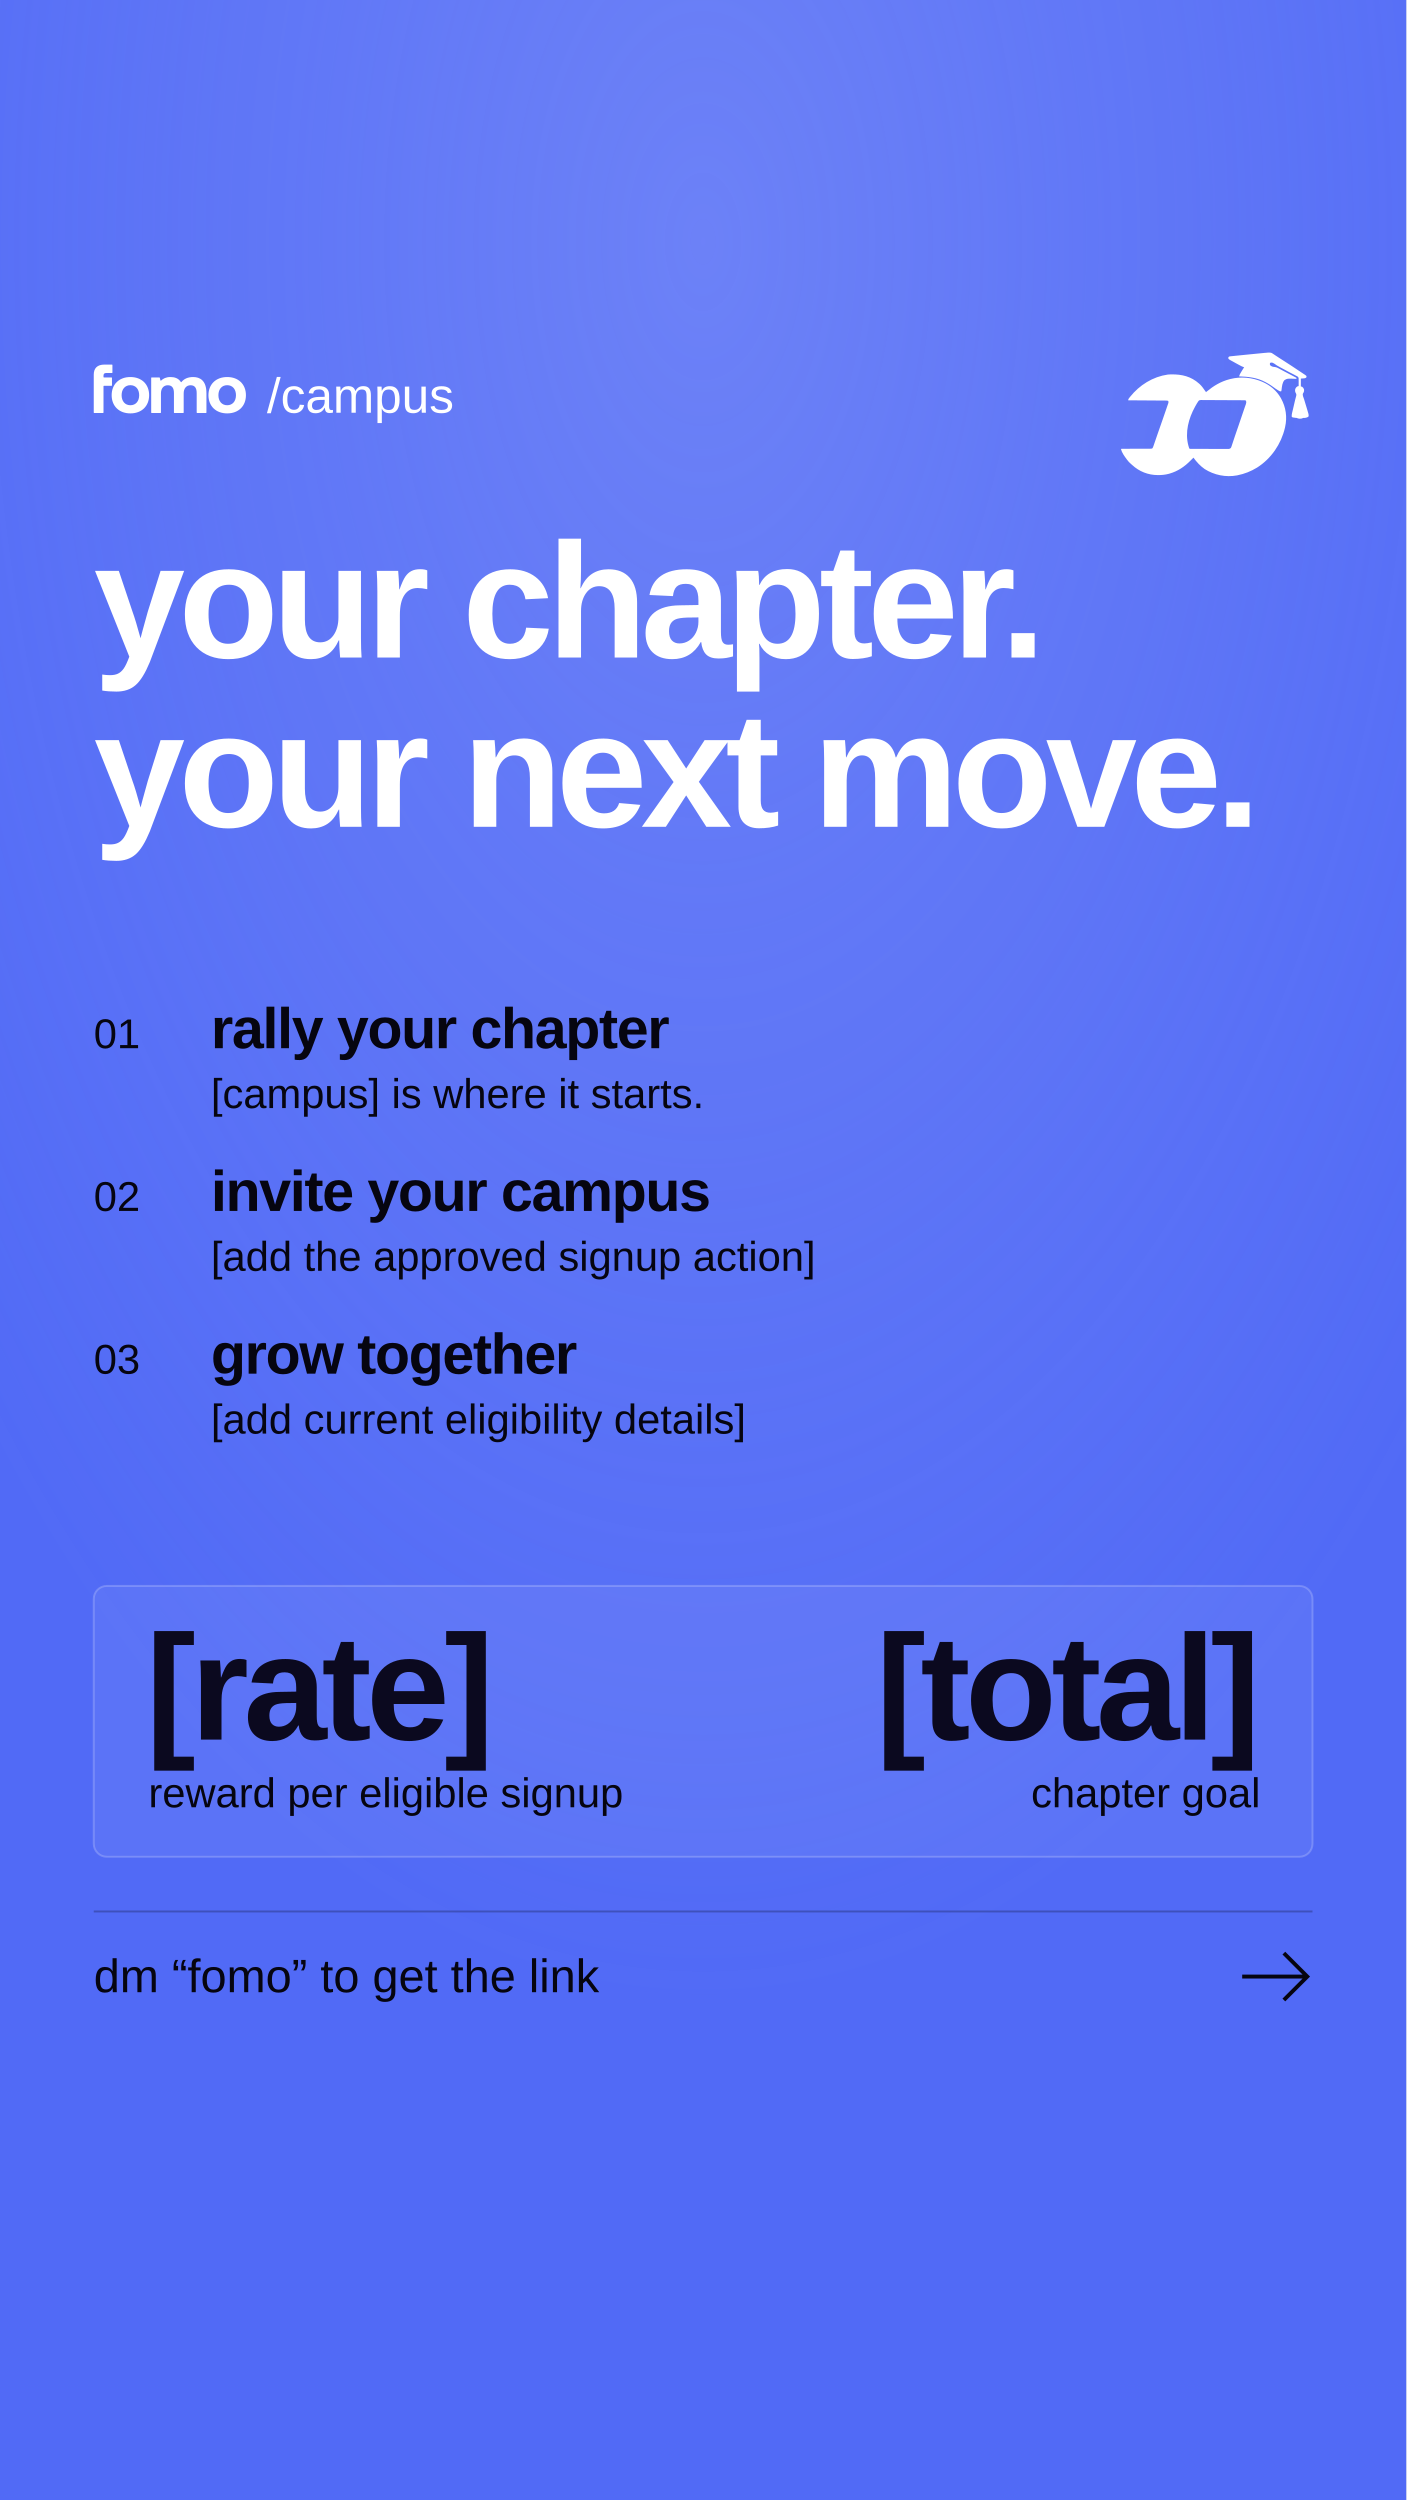
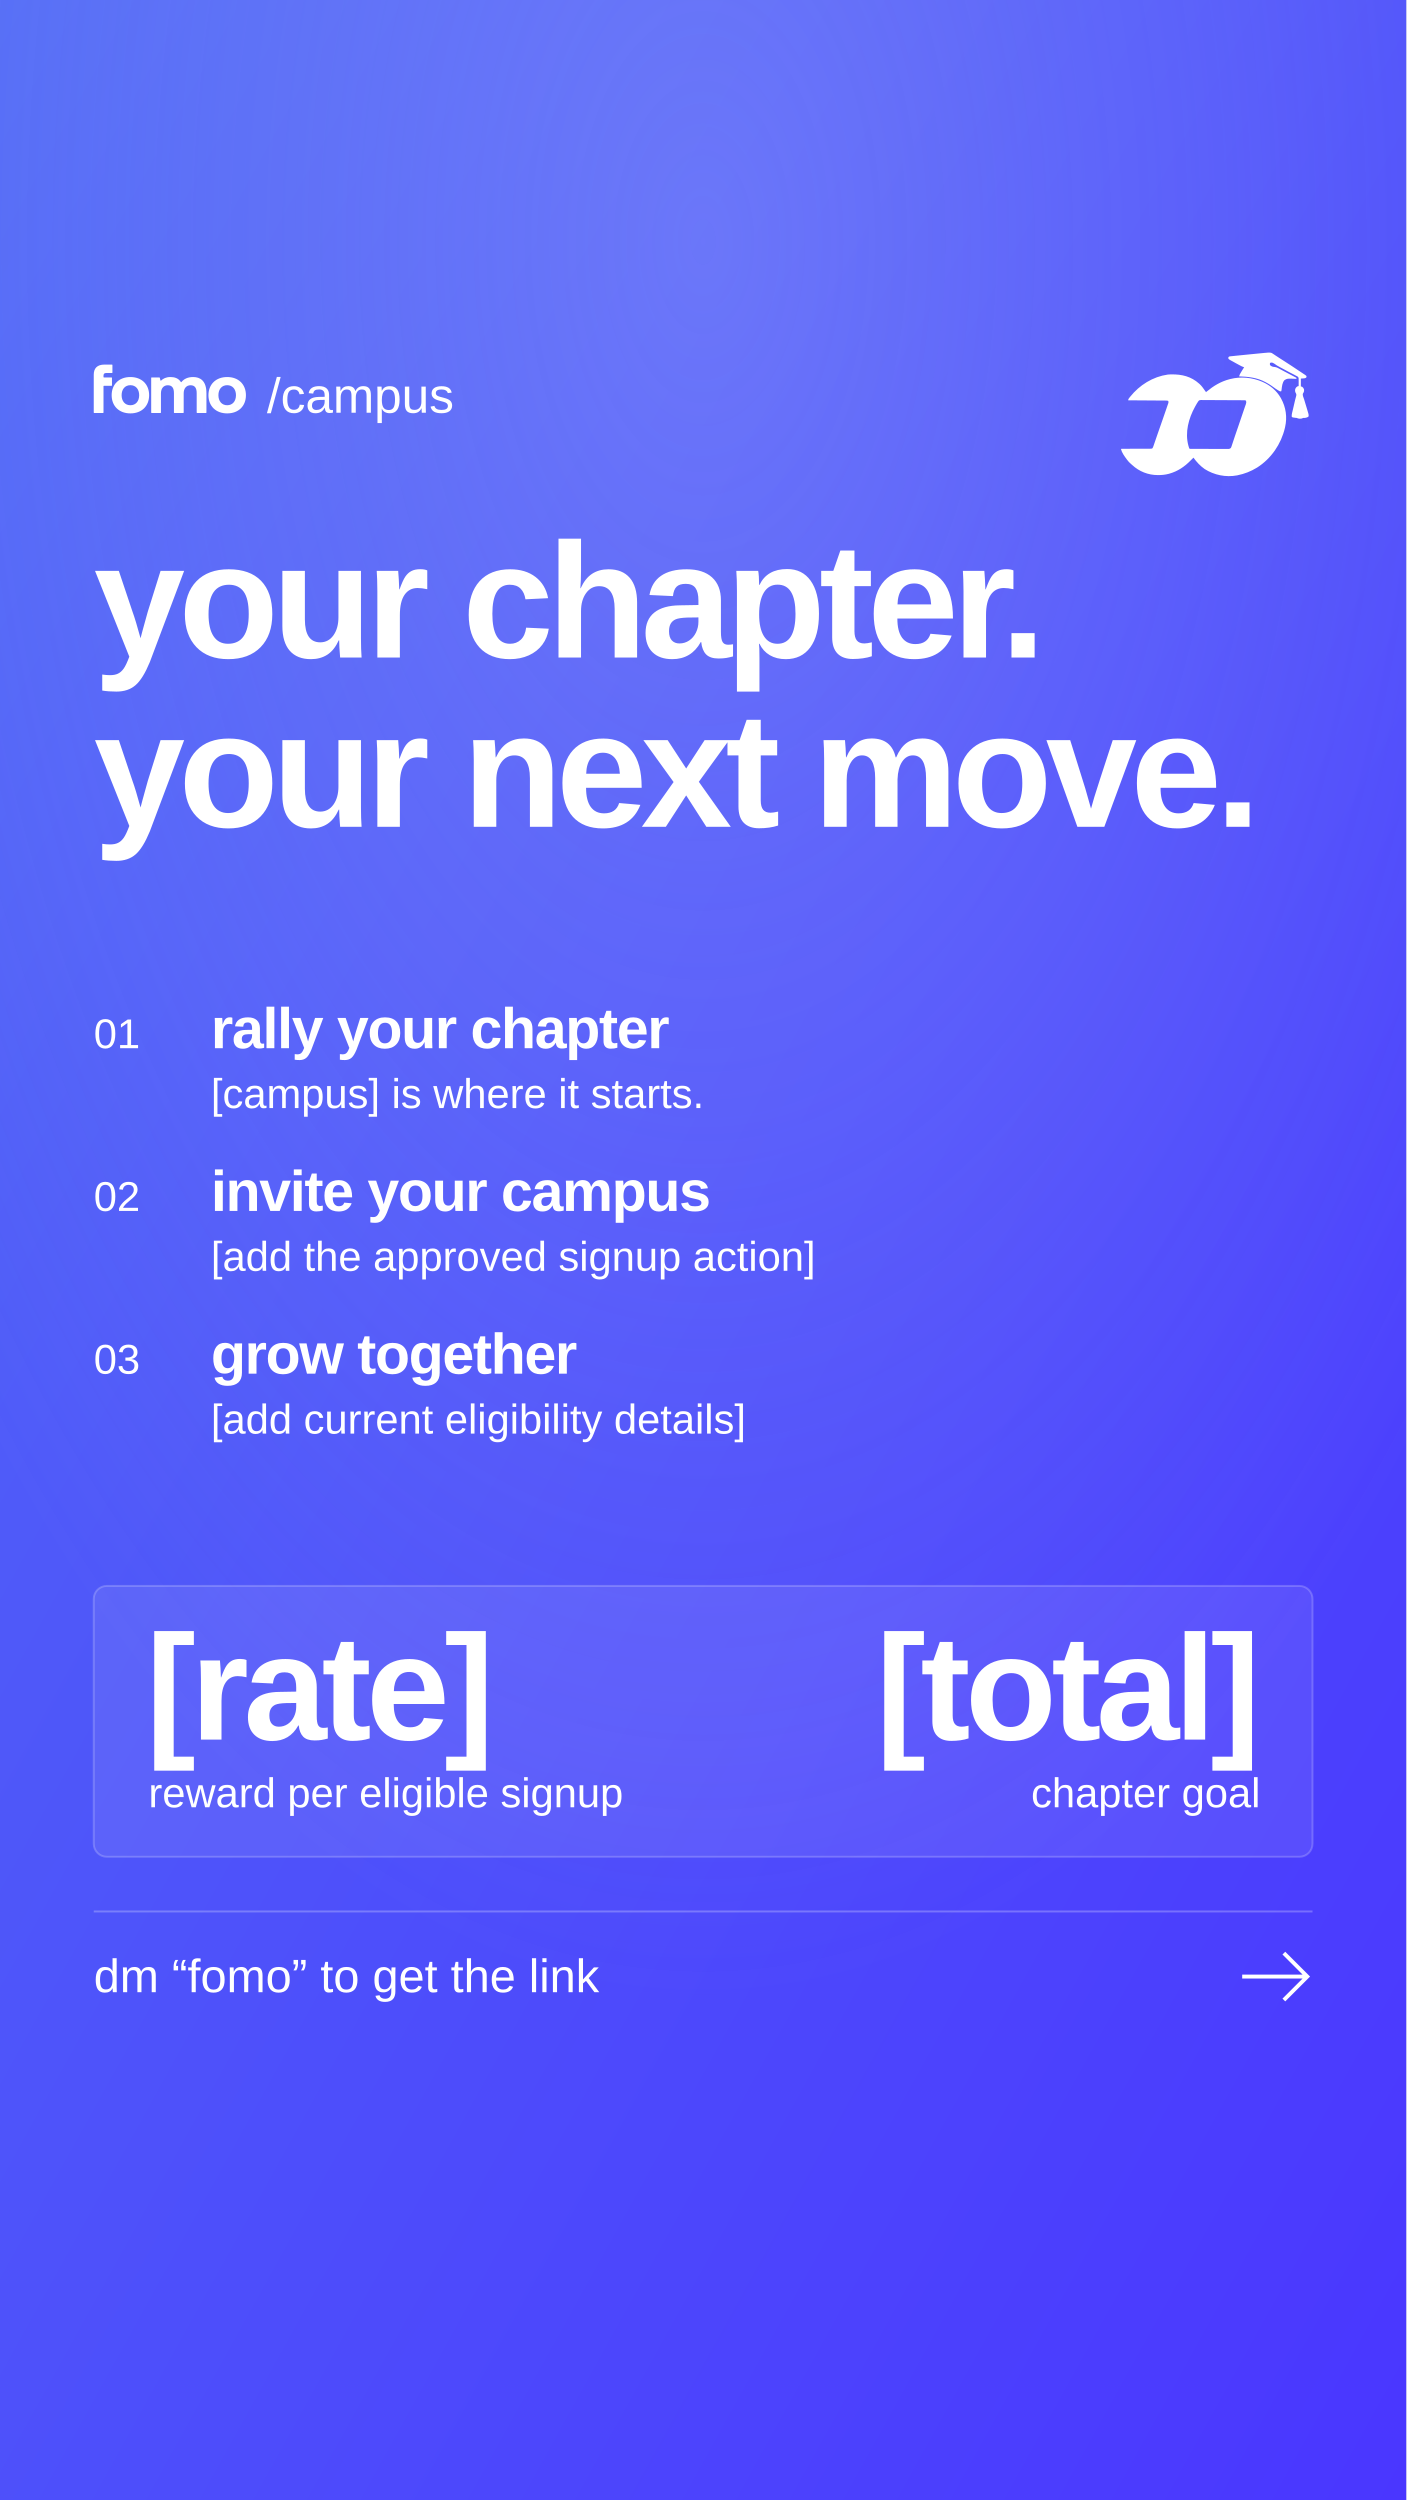
<svg xmlns="http://www.w3.org/2000/svg" xmlns:xlink="http://www.w3.org/1999/xlink" width="1080" height="1920" viewBox="0 0 1080 1920" role="img" aria-labelledby="title description">
  <defs>
    <style>text{font-family:Aeonik,Arial,sans-serif}</style>
    <symbol id="fomo-campus-mark" viewBox="0 0 620 415">
      <g fill="currentColor" fill-rule="evenodd">
        <path d="M0 0 C0.381 0.25 0.381 0.25 2.306 1.515 C3.878 2.55 5.442 3.598 6.998 4.657 C9.732 6.515 12.509 8.298 15.292 10.079 C17.399 11.43 19.495 12.796 21.59 14.164 C24.88 16.307 28.187 18.422 31.504 20.523 C49.106 31.686 66.441 43.242 83.757 54.843 C87.17 57.13 90.585 59.413 94.013 61.676 C94.574 62.047 95.136 62.418 95.714 62.8 C97.17 63.763 98.628 64.722 100.087 65.682 C102.25 67.187 102.25 67.187 104.25 69.188 C104.125 71.688 104.125 71.688 103.25 74.188 C99.92 76.466 96.412 76.605 92.5 76.812 C91.469 76.874 91.469 76.874 86.25 77.188 C86.25 85.438 86.25 93.688 86.25 102.188 C87.57 102.517 88.89 102.847 90.25 103.188 C93.186 105.388 95.078 107.671 96.25 111.188 C96.961 116.546 96.293 120.019 93.027 124.352 C90.708 129.829 95.015 138.1 96.688 143.375 C99.934 153.769 103.084 164.192 106.126 174.648 C106.582 176.211 107.043 177.773 107.508 179.334 C108.163 181.539 108.804 183.747 109.441 185.957 C109.64 186.614 109.838 187.272 110.043 187.949 C111.102 191.689 111.539 194.473 110.25 198.188 C104.979 201.712 99.412 202.434 93.25 202.188 C92.944 202.349 92.944 202.349 91.395 203.164 C88.732 204.435 86.752 204.454 83.812 204.438 C82.886 204.443 81.959 204.448 81.004 204.453 C78.072 204.17 75.954 203.315 73.25 202.188 C71.039 201.879 71.039 201.879 68.875 201.75 C59.926 200.789 59.926 200.789 57.25 198.188 C56.676 190.935 59.254 183.051 60.902 176.047 C61.166 174.91 61.428 173.773 61.691 172.635 C62.238 170.271 62.788 167.908 63.343 165.546 C64.049 162.533 64.748 159.518 65.444 156.502 C66.114 153.6 66.79 150.698 67.465 147.797 C67.589 147.259 67.589 147.259 68.219 144.539 C70.17 136.237 70.17 136.237 71.436 132.618 C72.439 129.624 72.221 128.175 71.25 125.188 C70.734 124.259 70.219 123.331 69.688 122.375 C67.648 117.853 67.231 113.939 68.977 109.227 C71.014 105.3 73.119 103.036 77.25 101.188 C77.91 101.188 78.57 101.188 79.25 101.188 C79.33 97.308 79.35 93.434 79.317 89.554 C79.314 88.237 79.327 86.92 79.356 85.603 C79.581 74.805 79.581 74.805 76.586 71.166 C74.22 69.539 71.868 68.365 69.25 67.188 C67.39 66.189 65.532 65.186 63.676 64.18 C62.166 63.406 60.657 62.632 59.143 61.865 C56.393 60.469 53.652 59.054 50.91 57.641 C50.353 57.354 49.796 57.067 49.223 56.772 C41.778 52.927 34.443 48.882 27.102 44.844 C24.172 43.233 21.236 41.643 18.273 40.094 C12.833 37.246 7.855 34.277 3.02 30.48 C-0.601 27.835 -4.037 26.039 -8.625 26.438 C-10.75 27.188 -10.75 27.188 -11.75 28.188 C-12.125 31 -12.125 31 -11.75 34.188 C-7.513 38.673 -2.735 40.104 3.273 40.398 C9.259 41.042 13.924 43.743 19.125 46.625 C20.657 47.45 22.189 48.275 23.722 49.099 C25.262 49.929 26.798 50.767 28.334 51.605 C31.714 53.44 35.119 55.223 38.531 56.998 C41.6 58.598 44.657 60.22 47.714 61.844 C50.058 63.086 52.407 64.318 54.756 65.549 C57.322 66.898 59.879 68.263 62.438 69.625 C62.925 69.879 62.925 69.879 65.395 71.166 C66.289 71.646 67.184 72.126 68.105 72.621 C68.906 73.044 69.707 73.468 70.532 73.904 C71.099 74.328 71.666 74.751 72.25 75.188 C72.25 76.177 72.25 77.168 72.25 78.188 C71.151 78.125 70.052 78.063 68.92 77.999 C43.085 76.883 43.085 76.883 34.25 82.188 C27.439 89.664 26.212 102.172 25.144 111.841 C24.906 113.925 24.906 113.925 24.25 117.188 C21.25 118.188 21.25 118.188 18.527 116.992 C17.406 116.363 16.294 115.718 15.188 115.062 C14.58 114.71 13.972 114.357 13.346 113.994 C8.089 110.861 3.173 107.315 -1.75 103.688 C-9.148 98.237 -16.625 93.466 -24.75 89.188 C-25.316 88.881 -25.883 88.575 -26.466 88.259 C-52.526 74.198 -80.598 71.188 -109.75 70.188 C-108.162 64.183 -104.98 59.26 -101.75 54 C-101.203 53.098 -100.657 52.197 -100.094 51.268 C-95.861 44.3 -95.861 44.3 -93.75 41.188 C-94.612 40.923 -95.473 40.659 -96.361 40.387 C-99.744 39.256 -102.842 37.695 -105.969 35.992 C-106.545 35.683 -107.121 35.375 -107.714 35.056 C-109.562 34.063 -111.406 33.063 -113.25 32.062 C-114.516 31.379 -115.782 30.696 -117.048 30.013 C-123.518 26.517 -129.979 23.004 -136.375 19.375 C-136.646 19.222 -136.646 19.222 -138.018 18.447 C-140.228 17.172 -141.932 16.005 -143.75 14.188 C-144 11.688 -144 11.688 -143.75 9.188 C-141.368 6.806 -140.56 6.841 -137.29 6.505 C-136.35 6.404 -135.41 6.303 -134.442 6.199 C-133.924 6.148 -133.924 6.148 -131.301 5.891 C-130.209 5.776 -129.117 5.662 -127.991 5.545 C-124.98 5.23 -121.968 4.927 -118.955 4.627 C-116.426 4.374 -113.899 4.115 -111.371 3.855 C-103.213 3.02 -95.052 2.208 -86.891 1.4 C-84.737 1.186 -82.584 0.972 -80.43 0.757 C-71.143 -0.17 -61.855 -1.084 -52.566 -1.986 C-50.513 -2.186 -48.46 -2.388 -46.408 -2.591 C-43.148 -2.912 -39.887 -3.226 -36.627 -3.536 C-34.875 -3.703 -33.123 -3.877 -31.372 -4.051 C-8.751 -6.169 -8.751 -6.169 0 0 Z " fill="currentColor" transform="translate(496.75,16.8125)" id="graduation-cap" />
        <path d="M0 0 C0.334 -0.005 0.334 -0.005 2.026 -0.03 C35.306 -0.419 64.488 6.477 89.801 29.238 C90.184 29.581 90.184 29.581 92.125 31.312 C98.284 37.128 102.994 43.789 107.761 50.741 C109.059 52.61 110.417 54.431 111.801 56.238 C112.456 55.693 113.11 55.148 113.785 54.586 C135.692 36.436 158.906 22.309 186.801 15.238 C187.536 15.044 188.272 14.849 189.029 14.648 C222.008 6.26 258.766 9.745 289.801 23.238 C290.489 23.536 291.178 23.833 291.887 24.14 C315.49 34.578 335.991 51.705 348.801 74.238 C349.161 74.872 349.521 75.506 349.893 76.159 C365.526 104.281 369.958 135.83 362.801 167.238 C362.629 167.999 362.458 168.76 362.281 169.544 C350.348 221.049 318.521 267.61 273.594 295.941 C254.204 307.791 234.057 315.773 211.801 320.238 C211.502 320.298 211.502 320.298 209.992 320.602 C174.894 327.278 137.487 319.563 107.488 300.426 C93.103 290.303 82.155 278.326 71.801 264.238 C68.857 267.165 65.943 270.117 63.051 273.094 C43.793 292.806 22.475 307.371 -4.262 314.988 C-4.609 315.088 -4.609 315.088 -6.369 315.591 C-17.371 318.551 -28.393 319.631 -39.762 319.613 C-40.365 319.613 -40.969 319.612 -41.591 319.612 C-72.15 319.486 -100.351 308.257 -122.715 287.512 C-124.06 286.281 -125.416 285.061 -126.829 283.909 C-131.425 280.147 -135.019 276.047 -138.574 271.301 C-138.854 270.931 -138.854 270.931 -140.267 269.058 C-147.312 259.582 -155.16 248.829 -158.199 237.238 C-157.199 236.238 -157.199 236.238 -155.554 236.114 C-155.195 236.114 -155.195 236.114 -153.379 236.114 C-152.557 236.111 -151.735 236.109 -150.889 236.106 C-149.981 236.108 -149.073 236.11 -148.137 236.112 C-147.662 236.111 -147.662 236.111 -145.255 236.107 C-143.182 236.103 -141.109 236.101 -139.036 236.1 C-134.637 236.097 -130.239 236.075 -125.84 236.055 C-117.64 236.017 -109.441 235.985 -101.241 235.988 C-95.547 235.99 -89.853 235.965 -84.159 235.926 C-81.984 235.915 -79.81 235.914 -77.635 235.922 C-74.596 235.931 -71.559 235.91 -68.52 235.882 C-67.616 235.892 -66.712 235.902 -65.781 235.913 C-63.48 235.874 -61.431 235.795 -59.199 235.238 C-57.222 232.975 -57.222 232.975 -56.199 230.238 C-56.049 229.877 -56.049 229.877 -55.287 228.046 C-55.034 227.307 -54.781 226.568 -54.52 225.807 C-54.225 224.954 -53.929 224.101 -53.625 223.222 C-53.313 222.303 -53.001 221.384 -52.68 220.438 C-52.345 219.467 -52.01 218.496 -51.665 217.495 C-50.567 214.307 -49.477 211.116 -48.387 207.926 C-47.618 205.689 -46.848 203.452 -46.078 201.216 C-45.688 200.085 -45.299 198.955 -44.91 197.824 C-44.717 197.263 -44.523 196.703 -44.324 196.125 C-43.737 194.417 -43.149 192.708 -42.562 191 C-39.445 181.928 -36.273 172.877 -33.085 163.829 C-30.438 156.305 -27.818 148.772 -25.199 141.238 C-25.01 140.693 -25.01 140.693 -24.05 137.935 C-21.733 131.275 -19.426 124.611 -17.137 117.941 C-16.101 114.925 -15.062 111.911 -14.015 108.9 C-12.847 105.543 -11.696 102.18 -10.547 98.816 C-10.192 97.805 -9.838 96.793 -9.473 95.751 C-9.315 95.284 -9.315 95.284 -8.516 92.923 C-8.236 92.111 -7.956 91.299 -7.668 90.462 C-7.144 87.979 -7.261 86.586 -8.199 84.238 C-10.694 82.991 -12.393 83.1 -15.185 83.08 C-16.24 83.07 -17.294 83.06 -18.381 83.05 C-19.554 83.044 -20.727 83.039 -21.901 83.033 C-23.133 83.023 -24.364 83.013 -25.596 83.003 C-28.945 82.976 -32.294 82.955 -35.643 82.935 C-39.141 82.913 -42.639 82.886 -46.137 82.859 C-52.764 82.809 -59.39 82.764 -66.016 82.721 C-73.559 82.672 -81.102 82.617 -88.645 82.561 C-104.163 82.447 -119.681 82.341 -135.199 82.238 C-135.199 78.256 -133.316 76.355 -130.949 73.363 C-130.725 73.077 -130.725 73.077 -129.591 71.629 C-99.67 33.987 -57.047 7.132 -9.063 0.45 C-6.043 0.107 -3.037 0.037 0 0 Z M85.796 87.473 C85.467 88.055 85.139 88.638 84.801 89.238 C84.204 90.127 83.608 91.016 82.993 91.931 C81.328 94.816 79.668 97.702 78.051 100.613 C77.748 101.154 77.446 101.696 77.135 102.253 C56.446 139.508 44.401 184.136 55.855 226.273 C58.318 234.756 58.318 234.756 59.801 236.238 C61.436 236.341 63.077 236.373 64.716 236.379 C65.248 236.382 65.248 236.382 67.94 236.396 C69.13 236.397 70.319 236.398 71.509 236.399 C72.754 236.404 73.999 236.409 75.244 236.414 C78.634 236.428 82.025 236.434 85.415 236.438 C87.533 236.441 89.65 236.446 91.767 236.45 C98.388 236.464 105.009 236.473 111.629 236.477 C119.278 236.482 126.927 236.499 134.576 236.528 C140.483 236.55 146.39 236.56 152.298 236.561 C155.828 236.562 159.358 236.568 162.889 236.586 C166.21 236.602 169.532 236.605 172.854 236.596 C174.073 236.595 175.292 236.599 176.511 236.609 C178.175 236.622 179.84 236.614 181.505 236.606 C181.971 236.607 181.971 236.607 184.328 236.61 C187.274 236.167 188.63 235.243 190.801 233.238 C191.826 231.269 191.826 231.269 192.577 228.99 C192.87 228.127 193.162 227.263 193.463 226.373 C193.766 225.431 194.07 224.49 194.383 223.52 C194.714 222.531 195.045 221.542 195.385 220.524 C196.286 217.828 197.174 215.128 198.058 212.427 C198.991 209.588 199.939 206.754 200.887 203.919 C201.273 202.767 201.658 201.614 202.044 200.462 C202.235 199.888 202.427 199.315 202.624 198.725 C203.21 196.972 203.793 195.219 204.377 193.465 C207.713 183.444 211.177 173.469 214.683 163.506 C220.927 145.762 227.018 127.969 232.861 110.088 C233.957 106.744 235.087 103.418 236.28 100.107 C236.399 99.771 236.399 99.771 237.001 98.067 C237.451 96.798 237.911 95.532 238.385 94.271 C239.795 90.248 239.98 87.345 238.801 83.238 C236.124 81.9 234.056 82.094 231.058 82.071 C230.464 82.065 229.871 82.059 229.259 82.053 C227.261 82.035 225.264 82.024 223.267 82.014 C221.838 82.002 220.409 81.991 218.98 81.979 C214.279 81.943 209.579 81.917 204.879 81.895 C204.079 81.891 203.28 81.887 202.456 81.883 C194.917 81.846 187.378 81.815 179.839 81.793 C170.194 81.766 160.549 81.715 150.904 81.633 C144.124 81.577 137.344 81.548 130.563 81.539 C126.512 81.533 122.463 81.515 118.413 81.468 C114.601 81.424 110.79 81.413 106.977 81.428 C105.58 81.428 104.183 81.416 102.786 81.39 C90.014 81.172 90.014 81.172 85.796 87.473 Z " fill="currentColor" transform="translate(170.1992,80.76172)" id="fomo-eyes" />
      </g>
    </symbol>
    <symbol id="fomo-wordmark" viewBox="0 0 352 113">
      <path d="M0.003 23.325C0.003 8.468 7.991 0 24.923 0H42.105C42.675 0 43.134 0.46 43.134 1.029V18.462C43.134 19.031 42.675 19.49 42.105 19.49H28.757C24.443 19.49 22.526 21.408 22.526 25.561V28.685C22.526 29.255 22.985 29.714 23.555 29.714H41.076C41.646 29.714 42.105 30.174 42.105 30.743V48.014C42.105 48.584 41.646 49.043 41.076 49.043H23.555C22.985 49.043 22.526 49.503 22.526 50.072V110.797C22.526 111.366 22.066 111.826 21.497 111.826H1.029C0.46 111.826 0 111.366 0 110.797V23.325H0.003Z" fill="currentColor" />
      <path d="M41.381 70.769C41.381 45.528 58.636 28.757 84.673 28.757C110.711 28.757 127.965 45.531 127.965 70.769C127.965 96.008 110.711 112.782 84.673 112.782C58.636 112.782 41.381 96.008 41.381 70.769ZM104.959 70.769C104.959 57.192 97.291 47.606 84.67 47.606C72.049 47.606 64.384 57.192 64.384 70.769C64.384 84.347 72.052 93.933 84.67 93.933C97.287 93.933 104.959 84.347 104.959 70.769Z" fill="currentColor" />
      <path d="M260.369 65.978V110.796C260.369 111.366 259.909 111.825 259.34 111.825H238.872C238.302 111.825 237.843 111.366 237.843 110.796V65.817C237.843 53.995 233.371 47.767 223.785 47.767C214.199 47.767 207.491 54.794 207.81 67.415V110.796C207.81 111.366 207.35 111.825 206.781 111.825H186.313C185.744 111.825 185.284 111.366 185.284 110.796V65.817C185.284 53.995 180.812 47.767 171.065 47.767C161.318 47.767 155.251 55.117 155.251 66.616V110.796C155.251 111.366 154.792 111.825 154.222 111.825H133.754C133.185 111.825 132.725 111.366 132.725 110.796V30.746C132.725 30.177 133.185 29.717 133.754 29.717H151.571C152.044 29.717 152.456 30.039 152.569 30.495L154.088 36.58C154.246 37.211 155.028 37.447 155.501 37.002C160.183 32.615 166.476 28.757 177.451 28.757C186.961 28.757 195.882 31.703 201.246 40.284C201.565 40.791 202.281 40.836 202.652 40.362C208.307 33.136 217.317 28.757 229.687 28.757C245.662 28.757 260.358 37.063 260.358 65.978H260.369Z" fill="currentColor" />
      <path d="M265.029 70.769C265.029 45.528 282.284 28.757 308.321 28.757C334.359 28.757 351.613 45.531 351.613 70.769C351.613 96.008 334.359 112.782 308.321 112.782C282.284 112.782 265.029 96.008 265.029 70.769ZM328.607 70.769C328.607 57.192 320.939 47.606 308.318 47.606C295.697 47.606 288.032 57.192 288.032 70.769C288.032 84.347 295.7 93.933 308.318 93.933C320.935 93.933 328.607 84.347 328.607 70.769Z" fill="currentColor" />
    </symbol>
+     <linearGradient id="field" x1="0" y1="0" x2="1" y2="1">
+       <stop stop-color="#516AF6" />
+       <stop offset="1" stop-color="#4A36FF" />
+     </linearGradient>
    <radialGradient id="glow" cx="0.5" cy="0.1" r="0.7">
      <stop stop-color="#ACB8F9" stop-opacity="0.3" />
      <stop offset="1" stop-color="#ACB8F9" stop-opacity="0" />
    </radialGradient>
  </defs>
  <g id="background">
-     <rect width="1080" height="1920" fill="#516AF6" />
+     <rect width="1080" height="1920" fill="url(#field)" />
    <rect width="1080" height="1920" fill="url(#glow)" />
  </g>
  <g id="brand" color="#FFFFFF">
    <use href="#fomo-wordmark" xlink:href="#fomo-wordmark" x="72" y="280" width="117" height="37.560" />
    <text x="205" y="317" font-size="38" fill="#FFFFFF" font-weight="500">/campus</text>
    <use href="#fomo-campus-mark" xlink:href="#fomo-campus-mark" x="858" y="268" width="150" height="100.403" />
  </g>
  <g id="editable-invitation-headline">
    <text x="72" y="505" font-size="126" fill="#FFFFFF" font-weight="700" letter-spacing="-5">your chapter.</text>
    <text x="72" y="635" font-size="126" fill="#FFFFFF" font-weight="700" letter-spacing="-5">your next move.</text>
  </g>
  <g id="editable-three-steps">
    <g id="step-1">
-       <text x="72" y="805" font-size="32" fill="#060510" font-weight="500">01</text>
-       <text x="162" y="805" font-size="44" fill="#060510" font-weight="700" letter-spacing="-1">rally your chapter</text>
-       <text x="162" y="851" font-size="32" fill="#060510" font-weight="400">[campus] is where it starts.</text>
+       <text x="72" y="805" font-size="32" fill="#FFFFFF" font-weight="500">01</text>
+       <text x="162" y="805" font-size="44" fill="#FFFFFF" font-weight="700" letter-spacing="-1">rally your chapter</text>
+       <text x="162" y="851" font-size="32" fill="#FFFFFF" font-weight="400">[campus] is where it starts.</text>
    </g>
    <g id="step-2">
-       <text x="72" y="930" font-size="32" fill="#060510" font-weight="500">02</text>
-       <text x="162" y="930" font-size="44" fill="#060510" font-weight="700" letter-spacing="-1">invite your campus</text>
-       <text x="162" y="976" font-size="32" fill="#060510" font-weight="400">[add the approved signup action]</text>
+       <text x="72" y="930" font-size="32" fill="#FFFFFF" font-weight="500">02</text>
+       <text x="162" y="930" font-size="44" fill="#FFFFFF" font-weight="700" letter-spacing="-1">invite your campus</text>
+       <text x="162" y="976" font-size="32" fill="#FFFFFF" font-weight="400">[add the approved signup action]</text>
    </g>
    <g id="step-3">
-       <text x="72" y="1055" font-size="32" fill="#060510" font-weight="500">03</text>
-       <text x="162" y="1055" font-size="44" fill="#060510" font-weight="700" letter-spacing="-1">grow together</text>
-       <text x="162" y="1101" font-size="32" fill="#060510" font-weight="400">[add current eligibility details]</text>
+       <text x="72" y="1055" font-size="32" fill="#FFFFFF" font-weight="500">03</text>
+       <text x="162" y="1055" font-size="44" fill="#FFFFFF" font-weight="700" letter-spacing="-1">grow together</text>
+       <text x="162" y="1101" font-size="32" fill="#FFFFFF" font-weight="400">[add current eligibility details]</text>
    </g>
  </g>
  <g id="editable-approved-offer">
-     <rect id="reward-panel" x="72" y="1218" width="936" height="208" rx="10" fill="#FFFFFF" fill-opacity="0.06" stroke="#FFFFFF" stroke-opacity=".2" stroke-width="1.5" />
-     <text x="112" y="1336" font-size="115" fill="#0B091F" font-weight="700" letter-spacing="-4">[rate]</text>
-     <text x="968" y="1336" font-size="115" fill="#0B091F" font-weight="700" text-anchor="end" letter-spacing="-4">[total]</text>
-     <text x="114" y="1388" font-size="32" fill="#060510" font-weight="400">reward per eligible signup</text>
-     <text x="968" y="1388" font-size="32" fill="#060510" font-weight="400" text-anchor="end">chapter goal</text>
+     <rect id="reward-panel" x="72" y="1218" width="936" height="208" rx="10" fill="#FFFFFF" fill-opacity="0.08" stroke="#FFFFFF" stroke-opacity=".2" stroke-width="1.5" />
+     <text x="112" y="1336" font-size="115" fill="#FFFFFF" font-weight="700" letter-spacing="-4">[rate]</text>
+     <text x="968" y="1336" font-size="115" fill="#FFFFFF" font-weight="700" text-anchor="end" letter-spacing="-4">[total]</text>
+     <text x="114" y="1388" font-size="32" fill="#FFFFFF" font-weight="400">reward per eligible signup</text>
+     <text x="968" y="1388" font-size="32" fill="#FFFFFF" font-weight="400" text-anchor="end">chapter goal</text>
  </g>
  <g id="editable-call-to-action">
-     <path d="M72 1468 H1008" fill="none" stroke="#060510" stroke-opacity=".25" stroke-width="1.5" />
-     <text x="72" y="1530" font-size="36" fill="#060510" font-weight="500">dm “fomo” to get the link</text>
-     <path d="M954 1518 H1004 M986 1500 L1004 1518 L986 1536" fill="none" stroke="#060510" stroke-width="3" />
+     <path d="M72 1468 H1008" fill="none" stroke="#FFFFFF" stroke-opacity=".25" stroke-width="1.5" />
+     <text x="72" y="1530" font-size="36" fill="#FFFFFF" font-weight="500">dm “fomo” to get the link</text>
+     <path d="M954 1518 H1004 M986 1500 L1004 1518 L986 1536" fill="none" stroke="#FFFFFF" stroke-width="3" />
  </g>
</svg>
